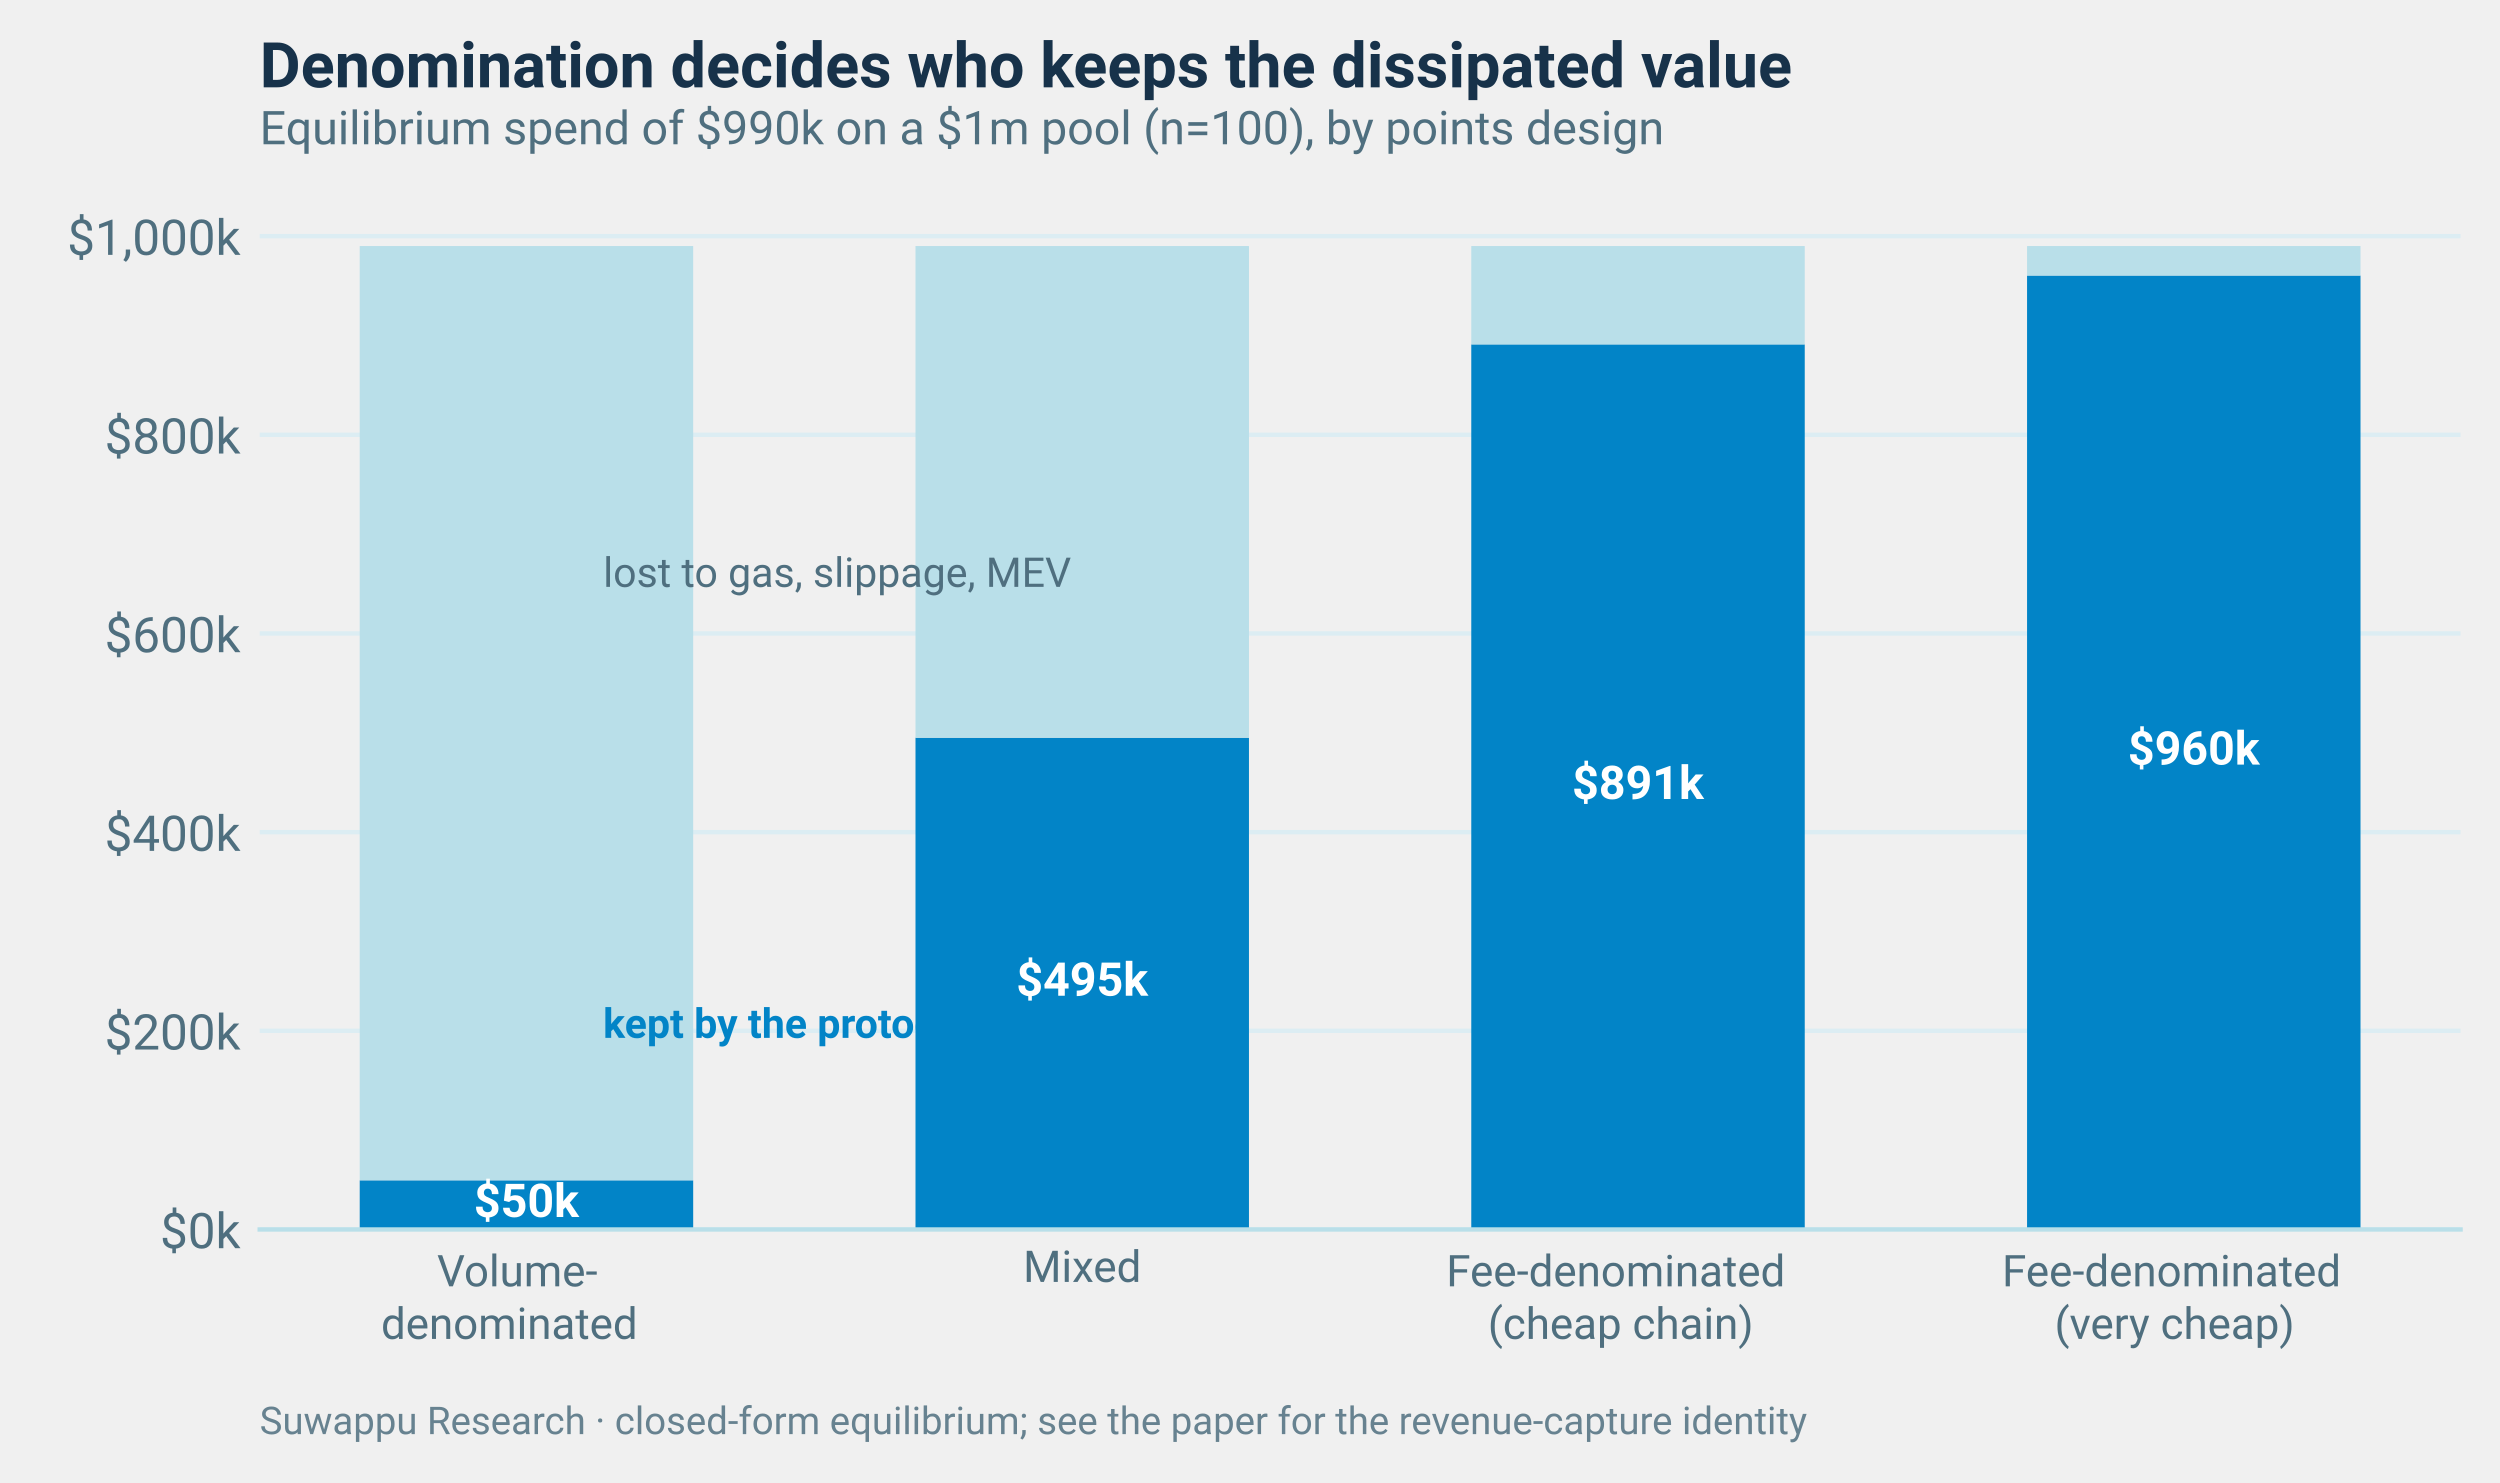
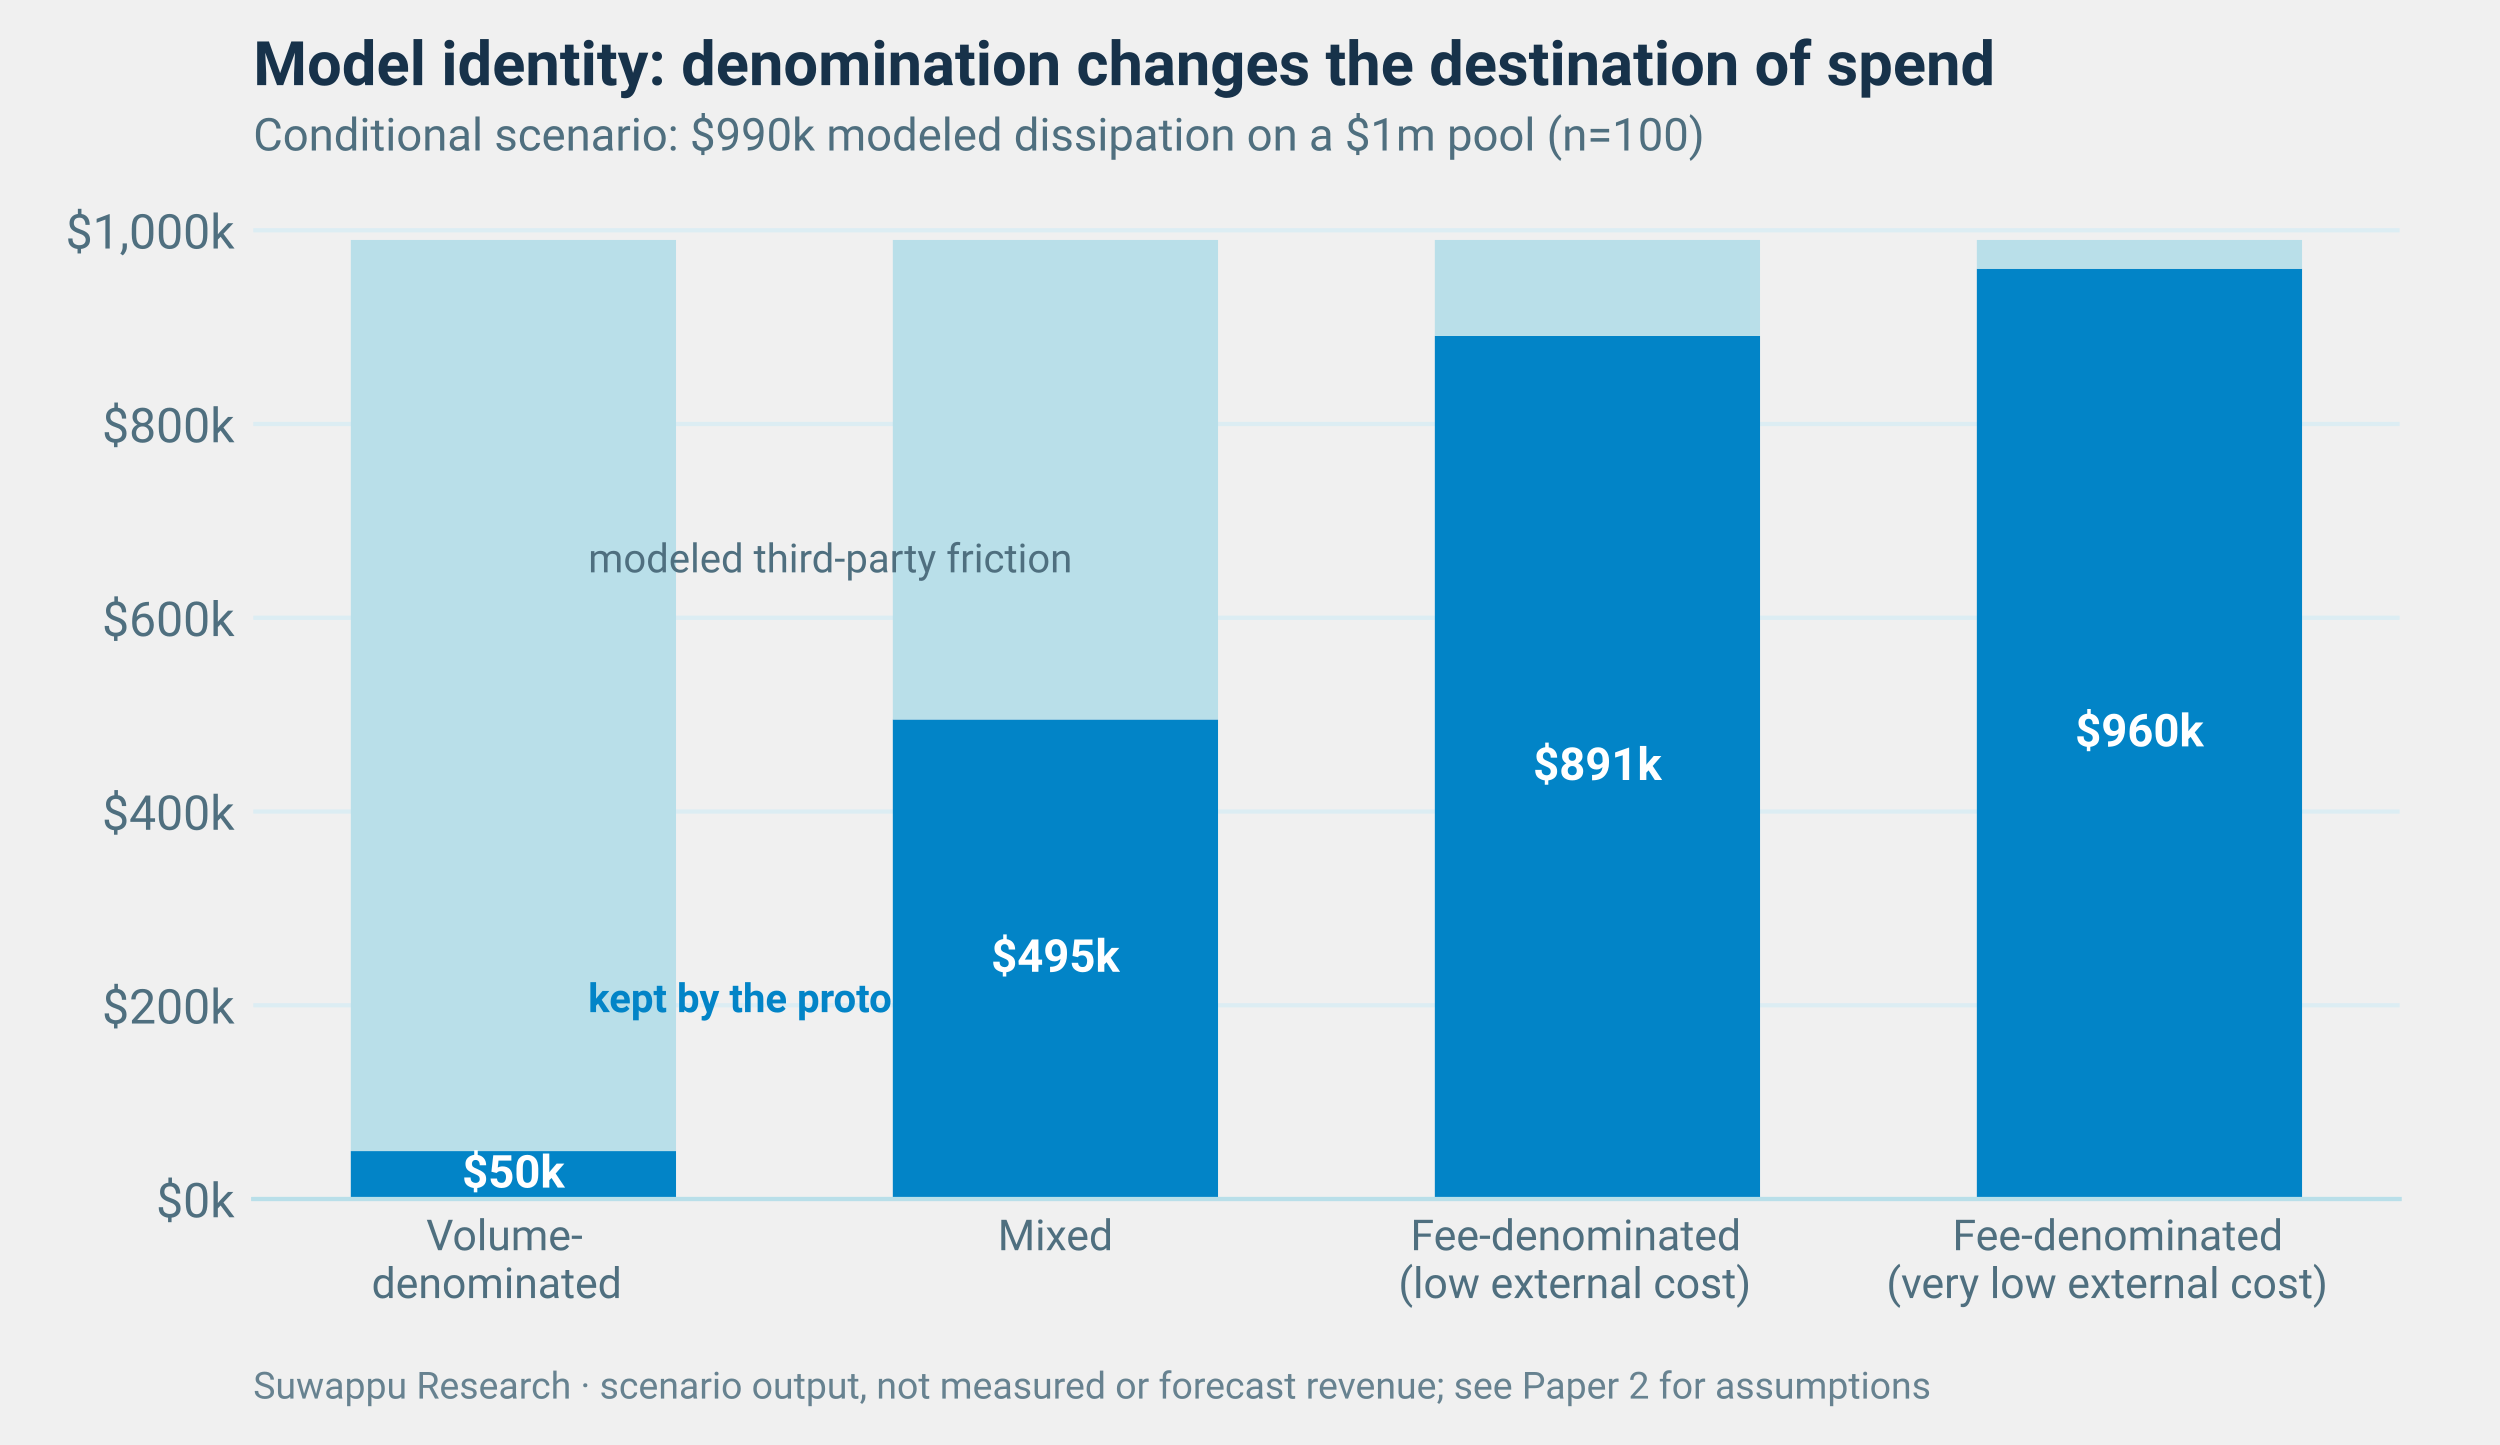
- <svg xmlns="http://www.w3.org/2000/svg" role="img" width="456.363pt" height="270.679pt" viewBox="0 0 456.363 270.679" version="1.1">
+ <svg xmlns="http://www.w3.org/2000/svg" role="img" width="467.953pt" height="270.453pt" viewBox="0 0 467.953 270.453" version="1.1">
  <defs>
    <style type="text/css">*{stroke-linejoin: round; stroke-linecap: butt}</style>
  </defs>
  <g id="figure_1">
    <g id="patch_1">
-       <path d="M 0 270.679  L 456.363 270.679  L 456.363 0  L 0 0  L 0 270.679  z " style="fill: none" />
+       <path d="M 0 270.453 L 467.953 270.453 L 467.953 0 L 0 0 L 0 270.453 z " style="fill: none" />
    </g>
    <g id="axes_1">
      <g id="patch_2">
-         <path d="M 47.403 224.434  L 449.163 224.434  L 449.163 35.938  L 47.403 35.938  L 47.403 224.434  z " style="fill: none" />
+         <path d="M 47.403 224.434 L 449.163 224.434 L 449.163 35.938 L 47.403 35.938 L 47.403 224.434 z " style="fill: none" />
      </g>
      <g id="matplotlib.axis_1">
        <g id="xtick_1">
          <g id="line2d_1" />
          <g id="text_1">
-             <text style="font-size: 8px; font-family:Geist, ui-sans-serif, system-ui, -apple-system, 'Segoe UI', Roboto, sans-serif, 'Bitstream Vera Sans', 'Computer Modern Sans Serif', 'Lucida Grande', 'Verdana', 'Geneva', 'Lucid', 'Arial', 'Helvetica', 'Avant Garde', sans-serif; fill: #4f6f7f" transform="translate(79.78131 234.8137)">Volume-</text>
-             <text style="font-size: 8px; font-family:Geist, ui-sans-serif, system-ui, -apple-system, 'Segoe UI', Roboto, sans-serif, 'Bitstream Vera Sans', 'Computer Modern Sans Serif', 'Lucida Grande', 'Verdana', 'Geneva', 'Lucid', 'Arial', 'Helvetica', 'Avant Garde', sans-serif; fill: #4f6f7f" transform="translate(69.55568 244.4159)">denominated</text>
+             <text style="font-size: 8px; font-family:Geist, ui-sans-serif, system-ui, -apple-system, 'Segoe UI', Roboto, sans-serif, 'Bitstream Vera Sans', 'Computer Modern Sans Serif', 'Lucida Grande', 'Verdana', 'Geneva', 'Lucid', 'Arial', 'Helvetica', 'Avant Garde', sans-serif; fill: #4f6f7f" transform="translate(79.78068 234.013)">Volume-</text>
+             <text style="font-size: 8px; font-family:Geist, ui-sans-serif, system-ui, -apple-system, 'Segoe UI', Roboto, sans-serif, 'Bitstream Vera Sans', 'Computer Modern Sans Serif', 'Lucida Grande', 'Verdana', 'Geneva', 'Lucid', 'Arial', 'Helvetica', 'Avant Garde', sans-serif; fill: #4f6f7f" transform="translate(69.55568 242.9712)">denominated</text>
          </g>
        </g>
        <g id="xtick_2">
          <g id="line2d_2" />
          <g id="text_2">
            <text style="font-size: 8px; font-family:Geist, ui-sans-serif, system-ui, -apple-system, 'Segoe UI', Roboto, sans-serif, 'Bitstream Vera Sans', 'Computer Modern Sans Serif', 'Lucida Grande', 'Verdana', 'Geneva', 'Lucid', 'Arial', 'Helvetica', 'Avant Garde', sans-serif; text-anchor: middle; fill: #4f6f7f" x="197.556" y="234.013" transform="rotate(-0 197.5559 234.013)">Mixed</text>
          </g>
        </g>
        <g id="xtick_3">
          <g id="line2d_3" />
          <g id="text_3">
-             <text style="font-size: 8px; font-family:Geist, ui-sans-serif, system-ui, -apple-system, 'Segoe UI', Roboto, sans-serif, 'Bitstream Vera Sans', 'Computer Modern Sans Serif', 'Lucida Grande', 'Verdana', 'Geneva', 'Lucid', 'Arial', 'Helvetica', 'Avant Garde', sans-serif; fill: #4f6f7f" transform="translate(264.0173 234.8137)">Fee-denominated</text>
-             <text style="font-size: 8px; font-family:Geist, ui-sans-serif, system-ui, -apple-system, 'Segoe UI', Roboto, sans-serif, 'Bitstream Vera Sans', 'Computer Modern Sans Serif', 'Lucida Grande', 'Verdana', 'Geneva', 'Lucid', 'Arial', 'Helvetica', 'Avant Garde', sans-serif; fill: #4f6f7f" transform="translate(271.5998 244.4159)">(cheap chain)</text>
+             <text style="font-size: 8px; font-family:Geist, ui-sans-serif, system-ui, -apple-system, 'Segoe UI', Roboto, sans-serif, 'Bitstream Vera Sans', 'Computer Modern Sans Serif', 'Lucida Grande', 'Verdana', 'Geneva', 'Lucid', 'Arial', 'Helvetica', 'Avant Garde', sans-serif; fill: #4f6f7f" transform="translate(264.0185 234.013)">Fee-denominated</text>
+             <text style="font-size: 8px; font-family:Geist, ui-sans-serif, system-ui, -apple-system, 'Segoe UI', Roboto, sans-serif, 'Bitstream Vera Sans', 'Computer Modern Sans Serif', 'Lucida Grande', 'Verdana', 'Geneva', 'Lucid', 'Arial', 'Helvetica', 'Avant Garde', sans-serif; fill: #4f6f7f" transform="translate(261.7579 242.9712)">(low external cost)</text>
          </g>
        </g>
        <g id="xtick_4">
          <g id="line2d_4" />
          <g id="text_4">
-             <text style="font-size: 8px; font-family:Geist, ui-sans-serif, system-ui, -apple-system, 'Segoe UI', Roboto, sans-serif, 'Bitstream Vera Sans', 'Computer Modern Sans Serif', 'Lucida Grande', 'Verdana', 'Geneva', 'Lucid', 'Arial', 'Helvetica', 'Avant Garde', sans-serif; fill: #4f6f7f" transform="translate(365.4718 234.8137)">Fee-denominated</text>
-             <text style="font-size: 8px; font-family:Geist, ui-sans-serif, system-ui, -apple-system, 'Segoe UI', Roboto, sans-serif, 'Bitstream Vera Sans', 'Computer Modern Sans Serif', 'Lucida Grande', 'Verdana', 'Geneva', 'Lucid', 'Arial', 'Helvetica', 'Avant Garde', sans-serif; fill: #4f6f7f" transform="translate(375.0456 244.4159)">(very cheap)</text>
+             <text style="font-size: 8px; font-family:Geist, ui-sans-serif, system-ui, -apple-system, 'Segoe UI', Roboto, sans-serif, 'Bitstream Vera Sans', 'Computer Modern Sans Serif', 'Lucida Grande', 'Verdana', 'Geneva', 'Lucid', 'Arial', 'Helvetica', 'Avant Garde', sans-serif; fill: #4f6f7f" transform="translate(365.4731 234.013)">Fee-denominated</text>
+             <text style="font-size: 8px; font-family:Geist, ui-sans-serif, system-ui, -apple-system, 'Segoe UI', Roboto, sans-serif, 'Bitstream Vera Sans', 'Computer Modern Sans Serif', 'Lucida Grande', 'Verdana', 'Geneva', 'Lucid', 'Arial', 'Helvetica', 'Avant Garde', sans-serif; fill: #4f6f7f" transform="translate(353.1006 242.9712)">(very low external cost)</text>
          </g>
        </g>
      </g>
      <g id="matplotlib.axis_2">
        <g id="ytick_1">
          <g id="line2d_5">
-             <path d="M 47.403 224.434  L 449.163 224.434  " clip-path="url(#p16fa36004c)" style="fill: none; stroke: #dcedf3; stroke-width: 0.8; stroke-linecap: square" />
+             <path d="M 47.403 224.434 L 449.163 224.434 " clip-path="url(#p1601c67948)" style="fill: none; stroke: #dcedf3; stroke-width: 0.8; stroke-linecap: square" />
          </g>
          <g id="line2d_6" />
          <g id="text_5">
            <text style="font-size: 9px; font-family:Geist, ui-sans-serif, system-ui, -apple-system, 'Segoe UI', Roboto, sans-serif, 'Bitstream Vera Sans', 'Computer Modern Sans Serif', 'Lucida Grande', 'Verdana', 'Geneva', 'Lucid', 'Arial', 'Helvetica', 'Avant Garde', sans-serif; text-anchor: end; fill: #4f6f7f" x="43.903" y="227.853" transform="rotate(-0 43.90313 227.8535)">$0k</text>
          </g>
        </g>
        <g id="ytick_2">
          <g id="line2d_7">
-             <path d="M 47.403 188.168  L 449.163 188.168  " clip-path="url(#p16fa36004c)" style="fill: none; stroke: #dcedf3; stroke-width: 0.8; stroke-linecap: square" />
+             <path d="M 47.403 188.168 L 449.163 188.168 " clip-path="url(#p1601c67948)" style="fill: none; stroke: #dcedf3; stroke-width: 0.8; stroke-linecap: square" />
          </g>
          <g id="line2d_8" />
          <g id="text_6">
            <text style="font-size: 9px; font-family:Geist, ui-sans-serif, system-ui, -apple-system, 'Segoe UI', Roboto, sans-serif, 'Bitstream Vera Sans', 'Computer Modern Sans Serif', 'Lucida Grande', 'Verdana', 'Geneva', 'Lucid', 'Arial', 'Helvetica', 'Avant Garde', sans-serif; text-anchor: end; fill: #4f6f7f" x="43.903" y="191.587" transform="rotate(-0 43.90313 191.5868)">$200k</text>
          </g>
        </g>
        <g id="ytick_3">
          <g id="line2d_9">
-             <path d="M 47.403 151.901  L 449.163 151.901  " clip-path="url(#p16fa36004c)" style="fill: none; stroke: #dcedf3; stroke-width: 0.8; stroke-linecap: square" />
+             <path d="M 47.403 151.901 L 449.163 151.901 " clip-path="url(#p1601c67948)" style="fill: none; stroke: #dcedf3; stroke-width: 0.8; stroke-linecap: square" />
          </g>
          <g id="line2d_10" />
          <g id="text_7">
            <text style="font-size: 9px; font-family:Geist, ui-sans-serif, system-ui, -apple-system, 'Segoe UI', Roboto, sans-serif, 'Bitstream Vera Sans', 'Computer Modern Sans Serif', 'Lucida Grande', 'Verdana', 'Geneva', 'Lucid', 'Arial', 'Helvetica', 'Avant Garde', sans-serif; text-anchor: end; fill: #4f6f7f" x="43.903" y="155.32" transform="rotate(-0 43.90313 155.3202)">$400k</text>
          </g>
        </g>
        <g id="ytick_4">
          <g id="line2d_11">
-             <path d="M 47.403 115.634  L 449.163 115.634  " clip-path="url(#p16fa36004c)" style="fill: none; stroke: #dcedf3; stroke-width: 0.8; stroke-linecap: square" />
+             <path d="M 47.403 115.634 L 449.163 115.634 " clip-path="url(#p1601c67948)" style="fill: none; stroke: #dcedf3; stroke-width: 0.8; stroke-linecap: square" />
          </g>
          <g id="line2d_12" />
          <g id="text_8">
            <text style="font-size: 9px; font-family:Geist, ui-sans-serif, system-ui, -apple-system, 'Segoe UI', Roboto, sans-serif, 'Bitstream Vera Sans', 'Computer Modern Sans Serif', 'Lucida Grande', 'Verdana', 'Geneva', 'Lucid', 'Arial', 'Helvetica', 'Avant Garde', sans-serif; text-anchor: end; fill: #4f6f7f" x="43.903" y="119.053" transform="rotate(-0 43.90313 119.0535)">$600k</text>
          </g>
        </g>
        <g id="ytick_5">
          <g id="line2d_13">
-             <path d="M 47.403 79.368  L 449.163 79.368  " clip-path="url(#p16fa36004c)" style="fill: none; stroke: #dcedf3; stroke-width: 0.8; stroke-linecap: square" />
+             <path d="M 47.403 79.368 L 449.163 79.368 " clip-path="url(#p1601c67948)" style="fill: none; stroke: #dcedf3; stroke-width: 0.8; stroke-linecap: square" />
          </g>
          <g id="line2d_14" />
          <g id="text_9">
            <text style="font-size: 9px; font-family:Geist, ui-sans-serif, system-ui, -apple-system, 'Segoe UI', Roboto, sans-serif, 'Bitstream Vera Sans', 'Computer Modern Sans Serif', 'Lucida Grande', 'Verdana', 'Geneva', 'Lucid', 'Arial', 'Helvetica', 'Avant Garde', sans-serif; text-anchor: end; fill: #4f6f7f" x="43.903" y="82.787" transform="rotate(-0 43.90313 82.78683)">$800k</text>
          </g>
        </g>
        <g id="ytick_6">
          <g id="line2d_15">
-             <path d="M 47.403 43.101  L 449.163 43.101  " clip-path="url(#p16fa36004c)" style="fill: none; stroke: #dcedf3; stroke-width: 0.8; stroke-linecap: square" />
+             <path d="M 47.403 43.101 L 449.163 43.101 " clip-path="url(#p1601c67948)" style="fill: none; stroke: #dcedf3; stroke-width: 0.8; stroke-linecap: square" />
          </g>
          <g id="line2d_16" />
          <g id="text_10">
            <text style="font-size: 9px; font-family:Geist, ui-sans-serif, system-ui, -apple-system, 'Segoe UI', Roboto, sans-serif, 'Bitstream Vera Sans', 'Computer Modern Sans Serif', 'Lucida Grande', 'Verdana', 'Geneva', 'Lucid', 'Arial', 'Helvetica', 'Avant Garde', sans-serif; text-anchor: end; fill: #4f6f7f" x="43.903" y="46.52" transform="rotate(-0 43.90313 46.52017)">$1,000k</text>
          </g>
        </g>
      </g>
      <g id="patch_3">
-         <path d="M 65.665 224.434  L 126.538 224.434  L 126.538 215.458  L 65.665 215.458  z " clip-path="url(#p16fa36004c)" style="fill: #0284c7" />
+         <path d="M 65.665 224.434 L 126.538 224.434 L 126.538 215.458 L 65.665 215.458 z " clip-path="url(#p1601c67948)" style="fill: #0284c7" />
      </g>
      <g id="patch_4">
-         <path d="M 167.119 224.434  L 227.992 224.434  L 227.992 134.674  L 167.119 134.674  z " clip-path="url(#p16fa36004c)" style="fill: #0284c7" />
+         <path d="M 167.119 224.434 L 227.992 224.434 L 227.992 134.674 L 167.119 134.674 z " clip-path="url(#p1601c67948)" style="fill: #0284c7" />
      </g>
      <g id="patch_5">
-         <path d="M 268.574 224.434  L 329.447 224.434  L 329.447 62.866  L 268.574 62.866  z " clip-path="url(#p16fa36004c)" style="fill: #0284c7" />
+         <path d="M 268.574 224.434 L 329.447 224.434 L 329.447 62.866 L 268.574 62.866 z " clip-path="url(#p1601c67948)" style="fill: #0284c7" />
      </g>
      <g id="patch_6">
-         <path d="M 370.029 224.434  L 430.901 224.434  L 430.901 50.3  L 370.029 50.3  z " clip-path="url(#p16fa36004c)" style="fill: #0284c7" />
+         <path d="M 370.029 224.434 L 430.901 224.434 L 430.901 50.3 L 370.029 50.3 z " clip-path="url(#p1601c67948)" style="fill: #0284c7" />
      </g>
      <g id="patch_7">
-         <path d="M 65.665 215.458  L 126.538 215.458  L 126.538 44.914  L 65.665 44.914  z " clip-path="url(#p16fa36004c)" style="fill: #b9dfe9" />
+         <path d="M 65.665 215.458 L 126.538 215.458 L 126.538 44.914 L 65.665 44.914 z " clip-path="url(#p1601c67948)" style="fill: #b9dfe9" />
      </g>
      <g id="patch_8">
-         <path d="M 167.119 134.674  L 227.992 134.674  L 227.992 44.914  L 167.119 44.914  z " clip-path="url(#p16fa36004c)" style="fill: #b9dfe9" />
+         <path d="M 167.119 134.674 L 227.992 134.674 L 227.992 44.914 L 167.119 44.914 z " clip-path="url(#p1601c67948)" style="fill: #b9dfe9" />
      </g>
      <g id="patch_9">
-         <path d="M 268.574 62.866  L 329.447 62.866  L 329.447 44.914  L 268.574 44.914  z " clip-path="url(#p16fa36004c)" style="fill: #b9dfe9" />
+         <path d="M 268.574 62.866 L 329.447 62.866 L 329.447 44.914 L 268.574 44.914 z " clip-path="url(#p1601c67948)" style="fill: #b9dfe9" />
      </g>
      <g id="patch_10">
-         <path d="M 370.029 50.3  L 430.901 50.3  L 430.901 44.914  L 370.029 44.914  z " clip-path="url(#p16fa36004c)" style="fill: #b9dfe9" />
+         <path d="M 370.029 50.3 L 430.901 50.3 L 430.901 44.914 L 370.029 44.914 z " clip-path="url(#p1601c67948)" style="fill: #b9dfe9" />
      </g>
      <g id="patch_11">
-         <path d="M 47.403 224.434  L 449.163 224.434  " style="fill: none; stroke: #b9dfe9; stroke-width: 0.8; stroke-linejoin: miter; stroke-linecap: square" />
+         <path d="M 47.403 224.434 L 449.163 224.434 " style="fill: none; stroke: #b9dfe9; stroke-width: 0.8; stroke-linejoin: miter; stroke-linecap: square" />
      </g>
      <g id="text_11">
-         <text style="font-weight: 700; font-size: 8.5px; font-family:Geist, ui-sans-serif, system-ui, -apple-system, 'Segoe UI', Roboto, sans-serif, 'Bitstream Vera Sans', 'Computer Modern Sans Serif', 'Lucida Grande', 'Verdana', 'Geneva', 'Lucid', 'Arial', 'Helvetica', 'Avant Garde', sans-serif; text-anchor: middle; fill: #ffffff" x="96.101" y="222.155" transform="rotate(-0 96.10131 222.1545)">$50k</text>
+         <text style="font-weight: 700; font-size: 8.5px; font-family:Geist, ui-sans-serif, system-ui, -apple-system, 'Segoe UI', Roboto, sans-serif, 'Bitstream Vera Sans', 'Computer Modern Sans Serif', 'Lucida Grande', 'Verdana', 'Geneva', 'Lucid', 'Arial', 'Helvetica', 'Avant Garde', sans-serif; text-anchor: middle; fill: #ffffff" x="96.101" y="222.292" transform="rotate(-0 96.10131 222.2917)">$50k</text>
      </g>
      <g id="text_12">
-         <text style="font-weight: 700; font-size: 8.5px; font-family:Geist, ui-sans-serif, system-ui, -apple-system, 'Segoe UI', Roboto, sans-serif, 'Bitstream Vera Sans', 'Computer Modern Sans Serif', 'Lucida Grande', 'Verdana', 'Geneva', 'Lucid', 'Arial', 'Helvetica', 'Avant Garde', sans-serif; text-anchor: middle; fill: #ffffff" x="197.556" y="181.763" transform="rotate(-0 197.5559 181.7625)">$495k</text>
+         <text style="font-weight: 700; font-size: 8.5px; font-family:Geist, ui-sans-serif, system-ui, -apple-system, 'Segoe UI', Roboto, sans-serif, 'Bitstream Vera Sans', 'Computer Modern Sans Serif', 'Lucida Grande', 'Verdana', 'Geneva', 'Lucid', 'Arial', 'Helvetica', 'Avant Garde', sans-serif; text-anchor: middle; fill: #ffffff" x="197.556" y="181.9" transform="rotate(-0 197.5559 181.8997)">$495k</text>
      </g>
      <g id="text_13">
-         <text style="font-weight: 700; font-size: 8.5px; font-family:Geist, ui-sans-serif, system-ui, -apple-system, 'Segoe UI', Roboto, sans-serif, 'Bitstream Vera Sans', 'Computer Modern Sans Serif', 'Lucida Grande', 'Verdana', 'Geneva', 'Lucid', 'Arial', 'Helvetica', 'Avant Garde', sans-serif; text-anchor: middle; fill: #ffffff" x="299.01" y="145.859" transform="rotate(-0 299.0104 145.8585)">$891k</text>
+         <text style="font-weight: 700; font-size: 8.5px; font-family:Geist, ui-sans-serif, system-ui, -apple-system, 'Segoe UI', Roboto, sans-serif, 'Bitstream Vera Sans', 'Computer Modern Sans Serif', 'Lucida Grande', 'Verdana', 'Geneva', 'Lucid', 'Arial', 'Helvetica', 'Avant Garde', sans-serif; text-anchor: middle; fill: #ffffff" x="299.01" y="145.996" transform="rotate(-0 299.0104 145.9957)">$891k</text>
      </g>
      <g id="text_14">
-         <text style="font-weight: 700; font-size: 8.5px; font-family:Geist, ui-sans-serif, system-ui, -apple-system, 'Segoe UI', Roboto, sans-serif, 'Bitstream Vera Sans', 'Computer Modern Sans Serif', 'Lucida Grande', 'Verdana', 'Geneva', 'Lucid', 'Arial', 'Helvetica', 'Avant Garde', sans-serif; text-anchor: middle; fill: #ffffff" x="400.465" y="139.575" transform="rotate(-0 400.4649 139.5753)">$960k</text>
+         <text style="font-weight: 700; font-size: 8.5px; font-family:Geist, ui-sans-serif, system-ui, -apple-system, 'Segoe UI', Roboto, sans-serif, 'Bitstream Vera Sans', 'Computer Modern Sans Serif', 'Lucida Grande', 'Verdana', 'Geneva', 'Lucid', 'Arial', 'Helvetica', 'Avant Garde', sans-serif; text-anchor: middle; fill: #ffffff" x="400.465" y="139.712" transform="rotate(-0 400.4649 139.7125)">$960k</text>
      </g>
      <g id="text_15">
        <text style="font-weight: 700; font-size: 7.5px; font-family:Geist, ui-sans-serif, system-ui, -apple-system, 'Segoe UI', Roboto, sans-serif, 'Bitstream Vera Sans', 'Computer Modern Sans Serif', 'Lucida Grande', 'Verdana', 'Geneva', 'Lucid', 'Arial', 'Helvetica', 'Avant Garde', sans-serif; text-anchor: start; fill: #0284c7" x="110.101" y="189.458" transform="rotate(-0 110.1013 189.4582)">kept by the protocol</text>
      </g>
      <g id="text_16">
-         <text style="font-size: 7.5px; font-family:Geist, ui-sans-serif, system-ui, -apple-system, 'Segoe UI', Roboto, sans-serif, 'Bitstream Vera Sans', 'Computer Modern Sans Serif', 'Lucida Grande', 'Verdana', 'Geneva', 'Lucid', 'Arial', 'Helvetica', 'Avant Garde', sans-serif; text-anchor: start; fill: #4f6f7f" x="110.101" y="107.132" transform="rotate(-0 110.1013 107.1318)">lost to gas, slippage, MEV</text>
+         <text style="font-size: 7.5px; font-family:Geist, ui-sans-serif, system-ui, -apple-system, 'Segoe UI', Roboto, sans-serif, 'Bitstream Vera Sans', 'Computer Modern Sans Serif', 'Lucida Grande', 'Verdana', 'Geneva', 'Lucid', 'Arial', 'Helvetica', 'Avant Garde', sans-serif; text-anchor: start; fill: #4f6f7f" x="110.101" y="107.132" transform="rotate(-0 110.1013 107.1318)">modeled third-party friction</text>
      </g>
      <g id="text_17">
-         <text style="font-size: 8.5px; font-family:Geist, ui-sans-serif, system-ui, -apple-system, 'Segoe UI', Roboto, sans-serif, 'Bitstream Vera Sans', 'Computer Modern Sans Serif', 'Lucida Grande', 'Verdana', 'Geneva', 'Lucid', 'Arial', 'Helvetica', 'Avant Garde', sans-serif; text-anchor: start; fill: #4f6f7f" x="47.403" y="26.334" transform="rotate(-0 47.40313 26.33367)">Equilibrium spend of $990k on a $1m pool (n=100), by points design</text>
+         <text style="font-size: 8.5px; font-family:Geist, ui-sans-serif, system-ui, -apple-system, 'Segoe UI', Roboto, sans-serif, 'Bitstream Vera Sans', 'Computer Modern Sans Serif', 'Lucida Grande', 'Verdana', 'Geneva', 'Lucid', 'Arial', 'Helvetica', 'Avant Garde', sans-serif; text-anchor: start; fill: #4f6f7f" x="47.403" y="28.17" transform="rotate(-0 47.40313 28.17047)">Conditional scenario: $990k modeled dissipation on a $1m pool (n=100)</text>
      </g>
      <g id="text_18">
-         <text style="font-size: 7px; font-family:Geist, ui-sans-serif, system-ui, -apple-system, 'Segoe UI', Roboto, sans-serif, 'Bitstream Vera Sans', 'Computer Modern Sans Serif', 'Lucida Grande', 'Verdana', 'Geneva', 'Lucid', 'Arial', 'Helvetica', 'Avant Garde', sans-serif; text-anchor: start; fill: #4f6f7f; opacity: 0.85" x="47.403" y="261.797" transform="rotate(-0 47.40313 261.7974)">Suwappu Research · closed-form equilibrium; see the paper for the revenue-capture identity</text>
+         <text style="font-size: 7px; font-family:Geist, ui-sans-serif, system-ui, -apple-system, 'Segoe UI', Roboto, sans-serif, 'Bitstream Vera Sans', 'Computer Modern Sans Serif', 'Lucida Grande', 'Verdana', 'Geneva', 'Lucid', 'Arial', 'Helvetica', 'Avant Garde', sans-serif; text-anchor: start; fill: #4f6f7f; opacity: 0.85" x="47.403" y="261.797" transform="rotate(-0 47.40313 261.7974)">Suwappu Research · scenario output, not measured or forecast revenue; see Paper 2 for assumptions</text>
      </g>
      <g id="text_19">
-         <text style="font-weight: 600; font-size: 11.5px; font-family:Geist, ui-sans-serif, system-ui, -apple-system, 'Segoe UI', Roboto, sans-serif, 'Bitstream Vera Sans', 'Computer Modern Sans Serif', 'Lucida Grande', 'Verdana', 'Geneva', 'Lucid', 'Arial', 'Helvetica', 'Avant Garde', sans-serif; text-anchor: start; fill: #17324a" x="47.403" y="15.938" transform="rotate(-0 47.40313 15.9382)">Denomination decides who keeps the dissipated value</text>
+         <text style="font-weight: 600; font-size: 11.5px; font-family:Geist, ui-sans-serif, system-ui, -apple-system, 'Segoe UI', Roboto, sans-serif, 'Bitstream Vera Sans', 'Computer Modern Sans Serif', 'Lucida Grande', 'Verdana', 'Geneva', 'Lucid', 'Arial', 'Helvetica', 'Avant Garde', sans-serif; text-anchor: start; fill: #17324a" x="47.403" y="15.938" transform="rotate(-0 47.40313 15.9382)">Model identity: denomination changes the destination of spend</text>
      </g>
    </g>
  </g>
  <defs>
-     <clipPath id="p16fa36004c">
+     <clipPath id="p1601c67948">
      <rect x="47.403" y="35.938" width="401.76" height="188.496" />
    </clipPath>
  </defs>
</svg>
